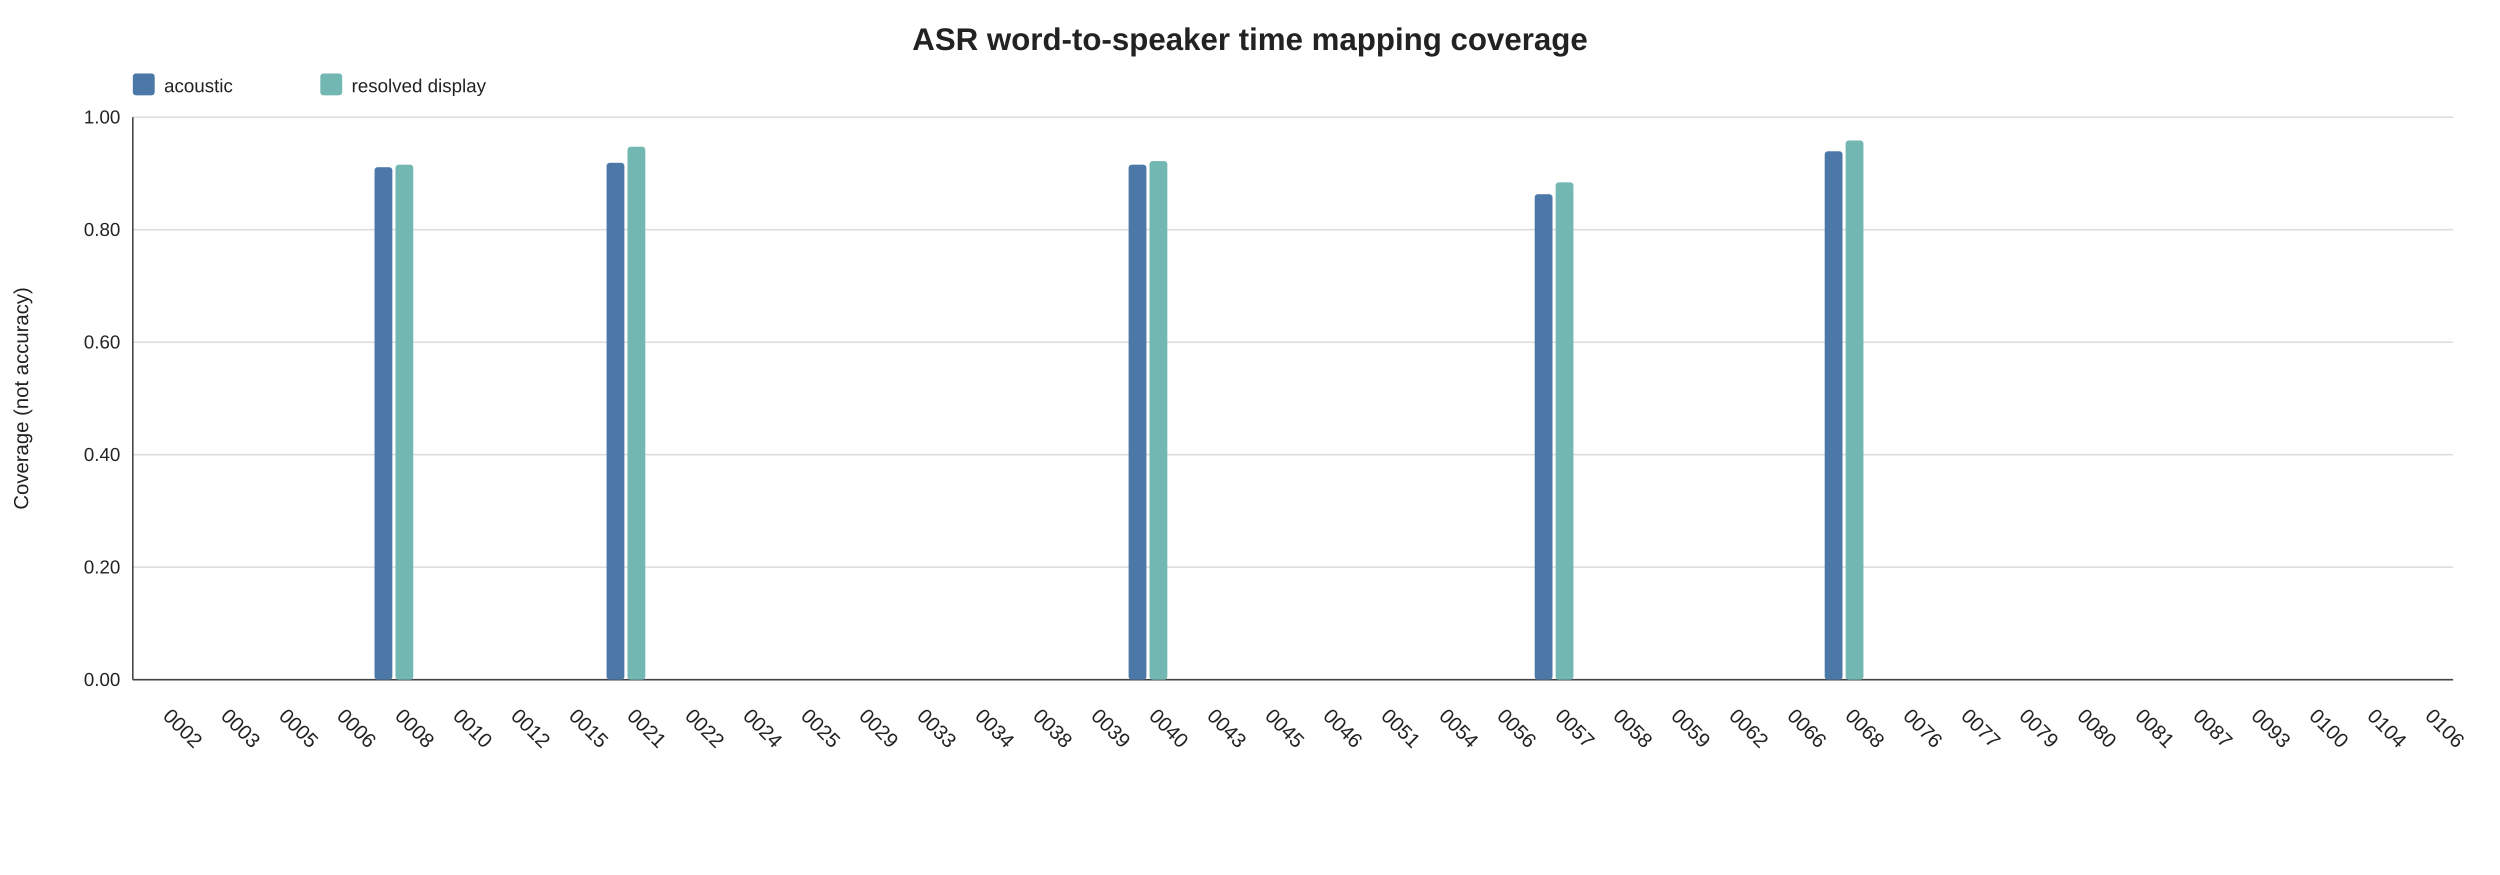
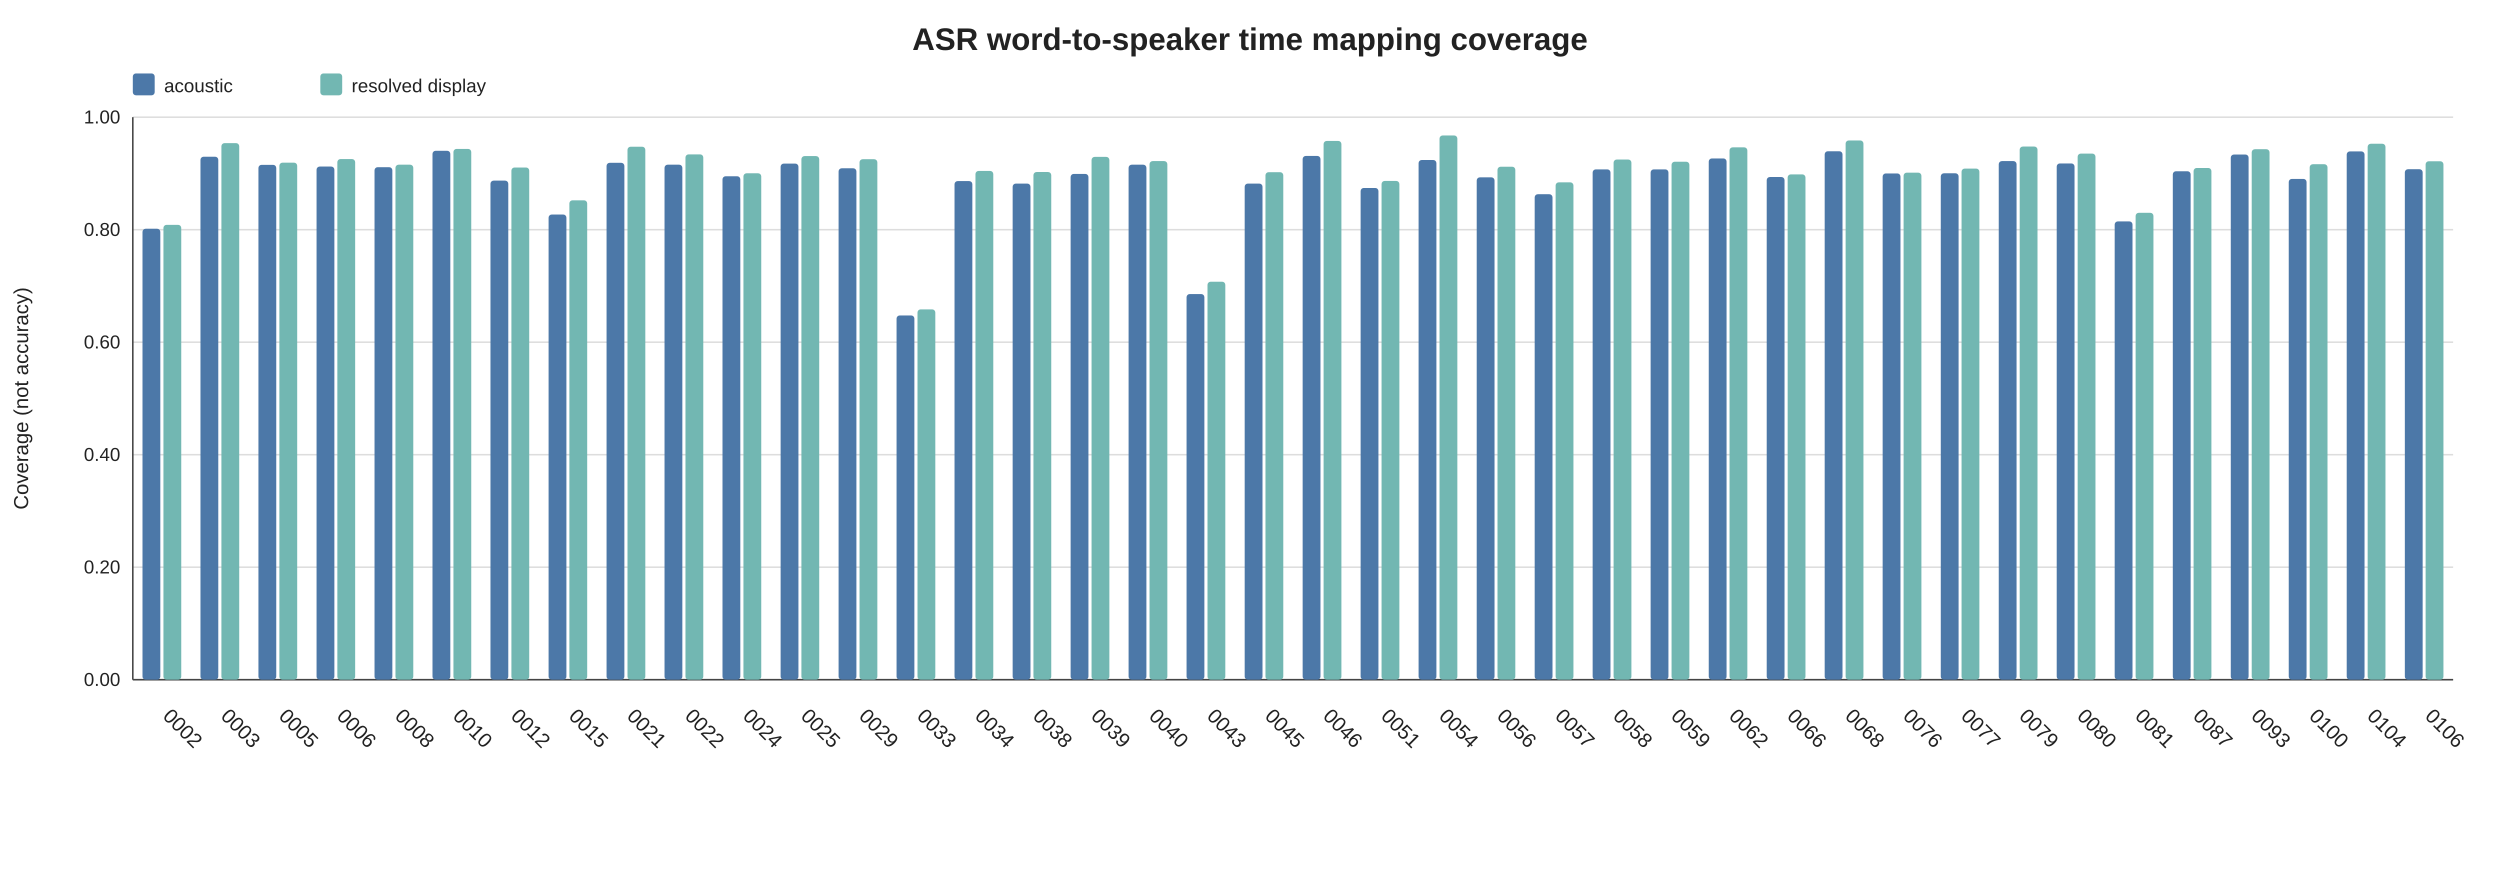
<svg xmlns="http://www.w3.org/2000/svg" width="1600" height="560" viewBox="0 0 1600 560">
  <rect width="100%" height="100%" fill="#ffffff" />
  <style>text{font-family:Arial,"Microsoft YaHei",sans-serif;fill:#222}.axis{stroke:#444;stroke-width:1}.grid{stroke:#ddd;stroke-width:1}.small{font-size:12px}.label{font-size:13px}.title{font-size:20px;font-weight:600}</style>
  <text x="800.0" y="32" text-anchor="middle" class="title">ASR word-to-speaker time mapping coverage</text>
  <text x="18" y="255.0" text-anchor="middle" transform="rotate(-90 18 255.0)" class="label">Coverage (not accuracy)</text>
  <line x1="85" y1="435.0" x2="1570" y2="435.0" class="grid" />
  <text x="77" y="439.0" text-anchor="end" class="small">0.00</text>
  <line x1="85" y1="363.0" x2="1570" y2="363.0" class="grid" />
  <text x="77" y="367.0" text-anchor="end" class="small">0.20</text>
  <line x1="85" y1="291.0" x2="1570" y2="291.0" class="grid" />
  <text x="77" y="295.0" text-anchor="end" class="small">0.40</text>
  <line x1="85" y1="219.0" x2="1570" y2="219.0" class="grid" />
  <text x="77" y="223.0" text-anchor="end" class="small">0.60</text>
  <line x1="85" y1="147.0" x2="1570" y2="147.0" class="grid" />
  <text x="77" y="151.0" text-anchor="end" class="small">0.80</text>
  <line x1="85" y1="75.0" x2="1570" y2="75.0" class="grid" />
  <text x="77" y="79.0" text-anchor="end" class="small">1.00</text>
  <line x1="85" y1="75" x2="85" y2="435" class="axis" />
  <line x1="85" y1="435" x2="1570" y2="435" class="axis" />
-   <rect x="91.2" y="435.0" width="11.4" height="0.0" fill="#4C78A8" rx="2" />
-   <rect x="104.6" y="435.0" width="11.4" height="0.0" fill="#72B7B2" rx="2" />
+   <rect x="91.2" y="146.4" width="11.4" height="288.6" fill="#4C78A8" rx="2" />
+   <rect x="104.6" y="143.9" width="11.4" height="291.1" fill="#72B7B2" rx="2" />
  <text x="103.6" y="459.0" text-anchor="start" transform="rotate(45 103.6 459.0)" class="label">0002</text>
-   <rect x="128.3" y="435.0" width="11.4" height="0.0" fill="#4C78A8" rx="2" />
-   <rect x="141.7" y="435.0" width="11.4" height="0.0" fill="#72B7B2" rx="2" />
+   <rect x="128.3" y="100.3" width="11.4" height="334.7" fill="#4C78A8" rx="2" />
+   <rect x="141.7" y="91.6" width="11.4" height="343.4" fill="#72B7B2" rx="2" />
  <text x="140.7" y="459.0" text-anchor="start" transform="rotate(45 140.7 459.0)" class="label">0003</text>
-   <rect x="165.4" y="435.0" width="11.4" height="0.0" fill="#4C78A8" rx="2" />
-   <rect x="178.8" y="435.0" width="11.4" height="0.0" fill="#72B7B2" rx="2" />
+   <rect x="165.4" y="105.5" width="11.4" height="329.5" fill="#4C78A8" rx="2" />
+   <rect x="178.8" y="104.1" width="11.4" height="330.9" fill="#72B7B2" rx="2" />
  <text x="177.8" y="459.0" text-anchor="start" transform="rotate(45 177.8 459.0)" class="label">0005</text>
-   <rect x="202.6" y="435.0" width="11.4" height="0.0" fill="#4C78A8" rx="2" />
-   <rect x="215.9" y="435.0" width="11.4" height="0.0" fill="#72B7B2" rx="2" />
+   <rect x="202.6" y="106.6" width="11.4" height="328.4" fill="#4C78A8" rx="2" />
+   <rect x="215.9" y="101.8" width="11.4" height="333.2" fill="#72B7B2" rx="2" />
  <text x="214.9" y="459.0" text-anchor="start" transform="rotate(45 214.9 459.0)" class="label">0006</text>
  <rect x="239.7" y="107.0" width="11.4" height="328.0" fill="#4C78A8" rx="2" />
  <rect x="253.1" y="105.4" width="11.4" height="329.6" fill="#72B7B2" rx="2" />
  <text x="252.1" y="459.0" text-anchor="start" transform="rotate(45 252.1 459.0)" class="label">0008</text>
-   <rect x="276.8" y="435.0" width="11.4" height="0.0" fill="#4C78A8" rx="2" />
-   <rect x="290.2" y="435.0" width="11.4" height="0.0" fill="#72B7B2" rx="2" />
+   <rect x="276.8" y="96.5" width="11.4" height="338.5" fill="#4C78A8" rx="2" />
+   <rect x="290.2" y="95.3" width="11.4" height="339.7" fill="#72B7B2" rx="2" />
  <text x="289.2" y="459.0" text-anchor="start" transform="rotate(45 289.2 459.0)" class="label">0010</text>
-   <rect x="313.9" y="435.0" width="11.4" height="0.0" fill="#4C78A8" rx="2" />
-   <rect x="327.3" y="435.0" width="11.4" height="0.0" fill="#72B7B2" rx="2" />
+   <rect x="313.9" y="115.6" width="11.4" height="319.4" fill="#4C78A8" rx="2" />
+   <rect x="327.3" y="107.2" width="11.4" height="327.8" fill="#72B7B2" rx="2" />
  <text x="326.3" y="459.0" text-anchor="start" transform="rotate(45 326.3 459.0)" class="label">0012</text>
-   <rect x="351.1" y="435.0" width="11.4" height="0.0" fill="#4C78A8" rx="2" />
-   <rect x="364.4" y="435.0" width="11.4" height="0.0" fill="#72B7B2" rx="2" />
+   <rect x="351.1" y="137.3" width="11.4" height="297.7" fill="#4C78A8" rx="2" />
+   <rect x="364.4" y="128.2" width="11.4" height="306.8" fill="#72B7B2" rx="2" />
  <text x="363.4" y="459.0" text-anchor="start" transform="rotate(45 363.4 459.0)" class="label">0015</text>
  <rect x="388.2" y="104.2" width="11.4" height="330.8" fill="#4C78A8" rx="2" />
  <rect x="401.6" y="93.9" width="11.4" height="341.1" fill="#72B7B2" rx="2" />
  <text x="400.6" y="459.0" text-anchor="start" transform="rotate(45 400.6 459.0)" class="label">0021</text>
-   <rect x="425.3" y="435.0" width="11.4" height="0.0" fill="#4C78A8" rx="2" />
-   <rect x="438.7" y="435.0" width="11.4" height="0.0" fill="#72B7B2" rx="2" />
+   <rect x="425.3" y="105.4" width="11.4" height="329.6" fill="#4C78A8" rx="2" />
+   <rect x="438.7" y="98.8" width="11.4" height="336.2" fill="#72B7B2" rx="2" />
  <text x="437.7" y="459.0" text-anchor="start" transform="rotate(45 437.7 459.0)" class="label">0022</text>
-   <rect x="462.4" y="435.0" width="11.4" height="0.0" fill="#4C78A8" rx="2" />
-   <rect x="475.8" y="435.0" width="11.4" height="0.0" fill="#72B7B2" rx="2" />
+   <rect x="462.4" y="112.8" width="11.4" height="322.2" fill="#4C78A8" rx="2" />
+   <rect x="475.8" y="110.9" width="11.4" height="324.1" fill="#72B7B2" rx="2" />
  <text x="474.8" y="459.0" text-anchor="start" transform="rotate(45 474.8 459.0)" class="label">0024</text>
-   <rect x="499.6" y="435.0" width="11.4" height="0.0" fill="#4C78A8" rx="2" />
-   <rect x="512.9" y="435.0" width="11.4" height="0.0" fill="#72B7B2" rx="2" />
+   <rect x="499.6" y="104.7" width="11.4" height="330.3" fill="#4C78A8" rx="2" />
+   <rect x="512.9" y="99.9" width="11.4" height="335.1" fill="#72B7B2" rx="2" />
  <text x="511.9" y="459.0" text-anchor="start" transform="rotate(45 511.9 459.0)" class="label">0025</text>
-   <rect x="536.7" y="435.0" width="11.4" height="0.0" fill="#4C78A8" rx="2" />
-   <rect x="550.1" y="435.0" width="11.4" height="0.0" fill="#72B7B2" rx="2" />
+   <rect x="536.7" y="107.7" width="11.4" height="327.3" fill="#4C78A8" rx="2" />
+   <rect x="550.1" y="101.9" width="11.4" height="333.1" fill="#72B7B2" rx="2" />
  <text x="549.1" y="459.0" text-anchor="start" transform="rotate(45 549.1 459.0)" class="label">0029</text>
-   <rect x="573.8" y="435.0" width="11.4" height="0.0" fill="#4C78A8" rx="2" />
-   <rect x="587.2" y="435.0" width="11.4" height="0.0" fill="#72B7B2" rx="2" />
+   <rect x="573.8" y="201.9" width="11.4" height="233.1" fill="#4C78A8" rx="2" />
+   <rect x="587.2" y="198.0" width="11.4" height="237.0" fill="#72B7B2" rx="2" />
  <text x="586.2" y="459.0" text-anchor="start" transform="rotate(45 586.2 459.0)" class="label">0033</text>
-   <rect x="610.9" y="435.0" width="11.4" height="0.0" fill="#4C78A8" rx="2" />
-   <rect x="624.3" y="435.0" width="11.4" height="0.0" fill="#72B7B2" rx="2" />
+   <rect x="610.9" y="115.9" width="11.4" height="319.1" fill="#4C78A8" rx="2" />
+   <rect x="624.3" y="109.4" width="11.4" height="325.6" fill="#72B7B2" rx="2" />
  <text x="623.3" y="459.0" text-anchor="start" transform="rotate(45 623.3 459.0)" class="label">0034</text>
-   <rect x="648.1" y="435.0" width="11.4" height="0.0" fill="#4C78A8" rx="2" />
-   <rect x="661.4" y="435.0" width="11.4" height="0.0" fill="#72B7B2" rx="2" />
+   <rect x="648.1" y="117.5" width="11.4" height="317.5" fill="#4C78A8" rx="2" />
+   <rect x="661.4" y="110.1" width="11.4" height="324.9" fill="#72B7B2" rx="2" />
  <text x="660.4" y="459.0" text-anchor="start" transform="rotate(45 660.4 459.0)" class="label">0038</text>
-   <rect x="685.2" y="435.0" width="11.4" height="0.0" fill="#4C78A8" rx="2" />
-   <rect x="698.6" y="435.0" width="11.4" height="0.0" fill="#72B7B2" rx="2" />
+   <rect x="685.2" y="111.3" width="11.4" height="323.7" fill="#4C78A8" rx="2" />
+   <rect x="698.6" y="100.4" width="11.4" height="334.6" fill="#72B7B2" rx="2" />
  <text x="697.6" y="459.0" text-anchor="start" transform="rotate(45 697.6 459.0)" class="label">0039</text>
  <rect x="722.3" y="105.4" width="11.4" height="329.6" fill="#4C78A8" rx="2" />
  <rect x="735.7" y="103.1" width="11.4" height="331.9" fill="#72B7B2" rx="2" />
  <text x="734.7" y="459.0" text-anchor="start" transform="rotate(45 734.7 459.0)" class="label">0040</text>
-   <rect x="759.4" y="435.0" width="11.4" height="0.0" fill="#4C78A8" rx="2" />
-   <rect x="772.8" y="435.0" width="11.4" height="0.0" fill="#72B7B2" rx="2" />
+   <rect x="759.4" y="188.2" width="11.4" height="246.8" fill="#4C78A8" rx="2" />
+   <rect x="772.8" y="180.3" width="11.4" height="254.7" fill="#72B7B2" rx="2" />
  <text x="771.8" y="459.0" text-anchor="start" transform="rotate(45 771.8 459.0)" class="label">0043</text>
-   <rect x="796.6" y="435.0" width="11.4" height="0.0" fill="#4C78A8" rx="2" />
-   <rect x="809.9" y="435.0" width="11.4" height="0.0" fill="#72B7B2" rx="2" />
+   <rect x="796.6" y="117.5" width="11.4" height="317.5" fill="#4C78A8" rx="2" />
+   <rect x="809.9" y="110.2" width="11.4" height="324.8" fill="#72B7B2" rx="2" />
  <text x="808.9" y="459.0" text-anchor="start" transform="rotate(45 808.9 459.0)" class="label">0045</text>
-   <rect x="833.7" y="435.0" width="11.4" height="0.0" fill="#4C78A8" rx="2" />
-   <rect x="847.1" y="435.0" width="11.4" height="0.0" fill="#72B7B2" rx="2" />
+   <rect x="833.7" y="99.8" width="11.4" height="335.2" fill="#4C78A8" rx="2" />
+   <rect x="847.1" y="90.2" width="11.4" height="344.8" fill="#72B7B2" rx="2" />
  <text x="846.1" y="459.0" text-anchor="start" transform="rotate(45 846.1 459.0)" class="label">0046</text>
-   <rect x="870.8" y="435.0" width="11.4" height="0.0" fill="#4C78A8" rx="2" />
-   <rect x="884.2" y="435.0" width="11.4" height="0.0" fill="#72B7B2" rx="2" />
+   <rect x="870.8" y="120.3" width="11.4" height="314.7" fill="#4C78A8" rx="2" />
+   <rect x="884.2" y="115.8" width="11.4" height="319.2" fill="#72B7B2" rx="2" />
  <text x="883.2" y="459.0" text-anchor="start" transform="rotate(45 883.2 459.0)" class="label">0051</text>
-   <rect x="907.9" y="435.0" width="11.4" height="0.0" fill="#4C78A8" rx="2" />
-   <rect x="921.3" y="435.0" width="11.4" height="0.0" fill="#72B7B2" rx="2" />
+   <rect x="907.9" y="102.4" width="11.4" height="332.6" fill="#4C78A8" rx="2" />
+   <rect x="921.3" y="86.7" width="11.4" height="348.3" fill="#72B7B2" rx="2" />
  <text x="920.3" y="459.0" text-anchor="start" transform="rotate(45 920.3 459.0)" class="label">0054</text>
-   <rect x="945.1" y="435.0" width="11.4" height="0.0" fill="#4C78A8" rx="2" />
-   <rect x="958.4" y="435.0" width="11.4" height="0.0" fill="#72B7B2" rx="2" />
+   <rect x="945.1" y="113.5" width="11.4" height="321.5" fill="#4C78A8" rx="2" />
+   <rect x="958.4" y="106.7" width="11.4" height="328.3" fill="#72B7B2" rx="2" />
  <text x="957.4" y="459.0" text-anchor="start" transform="rotate(45 957.4 459.0)" class="label">0056</text>
  <rect x="982.2" y="124.3" width="11.4" height="310.7" fill="#4C78A8" rx="2" />
  <rect x="995.6" y="116.7" width="11.4" height="318.3" fill="#72B7B2" rx="2" />
  <text x="994.6" y="459.0" text-anchor="start" transform="rotate(45 994.6 459.0)" class="label">0057</text>
-   <rect x="1019.3" y="435.0" width="11.4" height="0.0" fill="#4C78A8" rx="2" />
-   <rect x="1032.7" y="435.0" width="11.4" height="0.0" fill="#72B7B2" rx="2" />
+   <rect x="1019.3" y="108.4" width="11.4" height="326.6" fill="#4C78A8" rx="2" />
+   <rect x="1032.7" y="102.1" width="11.4" height="332.9" fill="#72B7B2" rx="2" />
  <text x="1031.7" y="459.0" text-anchor="start" transform="rotate(45 1031.7 459.0)" class="label">0058</text>
-   <rect x="1056.4" y="435.0" width="11.4" height="0.0" fill="#4C78A8" rx="2" />
-   <rect x="1069.8" y="435.0" width="11.4" height="0.0" fill="#72B7B2" rx="2" />
+   <rect x="1056.4" y="108.4" width="11.4" height="326.6" fill="#4C78A8" rx="2" />
+   <rect x="1069.8" y="103.5" width="11.4" height="331.5" fill="#72B7B2" rx="2" />
  <text x="1068.8" y="459.0" text-anchor="start" transform="rotate(45 1068.8 459.0)" class="label">0059</text>
-   <rect x="1093.6" y="435.0" width="11.4" height="0.0" fill="#4C78A8" rx="2" />
-   <rect x="1106.9" y="435.0" width="11.4" height="0.0" fill="#72B7B2" rx="2" />
+   <rect x="1093.6" y="101.4" width="11.4" height="333.6" fill="#4C78A8" rx="2" />
+   <rect x="1106.9" y="94.3" width="11.4" height="340.7" fill="#72B7B2" rx="2" />
  <text x="1105.9" y="459.0" text-anchor="start" transform="rotate(45 1105.9 459.0)" class="label">0062</text>
-   <rect x="1130.7" y="435.0" width="11.4" height="0.0" fill="#4C78A8" rx="2" />
-   <rect x="1144.1" y="435.0" width="11.4" height="0.0" fill="#72B7B2" rx="2" />
+   <rect x="1130.7" y="113.3" width="11.4" height="321.7" fill="#4C78A8" rx="2" />
+   <rect x="1144.1" y="111.6" width="11.4" height="323.4" fill="#72B7B2" rx="2" />
  <text x="1143.1" y="459.0" text-anchor="start" transform="rotate(45 1143.1 459.0)" class="label">0066</text>
  <rect x="1167.8" y="96.8" width="11.4" height="338.2" fill="#4C78A8" rx="2" />
  <rect x="1181.2" y="89.9" width="11.4" height="345.1" fill="#72B7B2" rx="2" />
  <text x="1180.2" y="459.0" text-anchor="start" transform="rotate(45 1180.2 459.0)" class="label">0068</text>
-   <rect x="1204.9" y="435.0" width="11.4" height="0.0" fill="#4C78A8" rx="2" />
-   <rect x="1218.3" y="435.0" width="11.4" height="0.0" fill="#72B7B2" rx="2" />
+   <rect x="1204.9" y="111.0" width="11.4" height="324.0" fill="#4C78A8" rx="2" />
+   <rect x="1218.3" y="110.5" width="11.4" height="324.5" fill="#72B7B2" rx="2" />
  <text x="1217.3" y="459.0" text-anchor="start" transform="rotate(45 1217.3 459.0)" class="label">0076</text>
-   <rect x="1242.1" y="435.0" width="11.4" height="0.0" fill="#4C78A8" rx="2" />
-   <rect x="1255.4" y="435.0" width="11.4" height="0.0" fill="#72B7B2" rx="2" />
+   <rect x="1242.1" y="110.9" width="11.4" height="324.1" fill="#4C78A8" rx="2" />
+   <rect x="1255.4" y="107.9" width="11.4" height="327.1" fill="#72B7B2" rx="2" />
  <text x="1254.4" y="459.0" text-anchor="start" transform="rotate(45 1254.4 459.0)" class="label">0077</text>
-   <rect x="1279.2" y="435.0" width="11.4" height="0.0" fill="#4C78A8" rx="2" />
-   <rect x="1292.6" y="435.0" width="11.4" height="0.0" fill="#72B7B2" rx="2" />
+   <rect x="1279.2" y="103.1" width="11.4" height="331.9" fill="#4C78A8" rx="2" />
+   <rect x="1292.6" y="93.8" width="11.4" height="341.2" fill="#72B7B2" rx="2" />
  <text x="1291.6" y="459.0" text-anchor="start" transform="rotate(45 1291.6 459.0)" class="label">0079</text>
-   <rect x="1316.3" y="435.0" width="11.4" height="0.0" fill="#4C78A8" rx="2" />
-   <rect x="1329.7" y="435.0" width="11.4" height="0.0" fill="#72B7B2" rx="2" />
+   <rect x="1316.3" y="104.6" width="11.4" height="330.4" fill="#4C78A8" rx="2" />
+   <rect x="1329.7" y="98.3" width="11.4" height="336.7" fill="#72B7B2" rx="2" />
  <text x="1328.7" y="459.0" text-anchor="start" transform="rotate(45 1328.7 459.0)" class="label">0080</text>
-   <rect x="1353.4" y="435.0" width="11.4" height="0.0" fill="#4C78A8" rx="2" />
-   <rect x="1366.8" y="435.0" width="11.4" height="0.0" fill="#72B7B2" rx="2" />
+   <rect x="1353.4" y="141.7" width="11.4" height="293.3" fill="#4C78A8" rx="2" />
+   <rect x="1366.8" y="136.2" width="11.4" height="298.8" fill="#72B7B2" rx="2" />
  <text x="1365.8" y="459.0" text-anchor="start" transform="rotate(45 1365.8 459.0)" class="label">0081</text>
-   <rect x="1390.6" y="435.0" width="11.4" height="0.0" fill="#4C78A8" rx="2" />
-   <rect x="1403.9" y="435.0" width="11.4" height="0.0" fill="#72B7B2" rx="2" />
+   <rect x="1390.6" y="109.6" width="11.4" height="325.4" fill="#4C78A8" rx="2" />
+   <rect x="1403.9" y="107.5" width="11.4" height="327.5" fill="#72B7B2" rx="2" />
  <text x="1402.9" y="459.0" text-anchor="start" transform="rotate(45 1402.9 459.0)" class="label">0087</text>
-   <rect x="1427.7" y="435.0" width="11.4" height="0.0" fill="#4C78A8" rx="2" />
-   <rect x="1441.1" y="435.0" width="11.4" height="0.0" fill="#72B7B2" rx="2" />
+   <rect x="1427.7" y="98.9" width="11.4" height="336.1" fill="#4C78A8" rx="2" />
+   <rect x="1441.1" y="95.5" width="11.4" height="339.5" fill="#72B7B2" rx="2" />
  <text x="1440.1" y="459.0" text-anchor="start" transform="rotate(45 1440.1 459.0)" class="label">0093</text>
-   <rect x="1464.8" y="435.0" width="11.4" height="0.0" fill="#4C78A8" rx="2" />
-   <rect x="1478.2" y="435.0" width="11.4" height="0.0" fill="#72B7B2" rx="2" />
+   <rect x="1464.8" y="114.5" width="11.4" height="320.5" fill="#4C78A8" rx="2" />
+   <rect x="1478.2" y="105.1" width="11.4" height="329.9" fill="#72B7B2" rx="2" />
  <text x="1477.2" y="459.0" text-anchor="start" transform="rotate(45 1477.2 459.0)" class="label">0100</text>
-   <rect x="1501.9" y="435.0" width="11.4" height="0.0" fill="#4C78A8" rx="2" />
-   <rect x="1515.3" y="435.0" width="11.4" height="0.0" fill="#72B7B2" rx="2" />
+   <rect x="1501.9" y="96.9" width="11.4" height="338.1" fill="#4C78A8" rx="2" />
+   <rect x="1515.3" y="92.0" width="11.4" height="343.0" fill="#72B7B2" rx="2" />
  <text x="1514.3" y="459.0" text-anchor="start" transform="rotate(45 1514.3 459.0)" class="label">0104</text>
-   <rect x="1539.1" y="435.0" width="11.4" height="0.0" fill="#4C78A8" rx="2" />
-   <rect x="1552.4" y="435.0" width="11.4" height="0.0" fill="#72B7B2" rx="2" />
+   <rect x="1539.1" y="108.3" width="11.4" height="326.7" fill="#4C78A8" rx="2" />
+   <rect x="1552.4" y="103.2" width="11.4" height="331.8" fill="#72B7B2" rx="2" />
  <text x="1551.4" y="459.0" text-anchor="start" transform="rotate(45 1551.4 459.0)" class="label">0106</text>
  <rect x="85" y="47" width="14" height="14" fill="#4C78A8" rx="2" />
  <text x="105" y="59" class="small">acoustic</text>
  <rect x="205" y="47" width="14" height="14" fill="#72B7B2" rx="2" />
  <text x="225" y="59" class="small">resolved display</text>
</svg>
